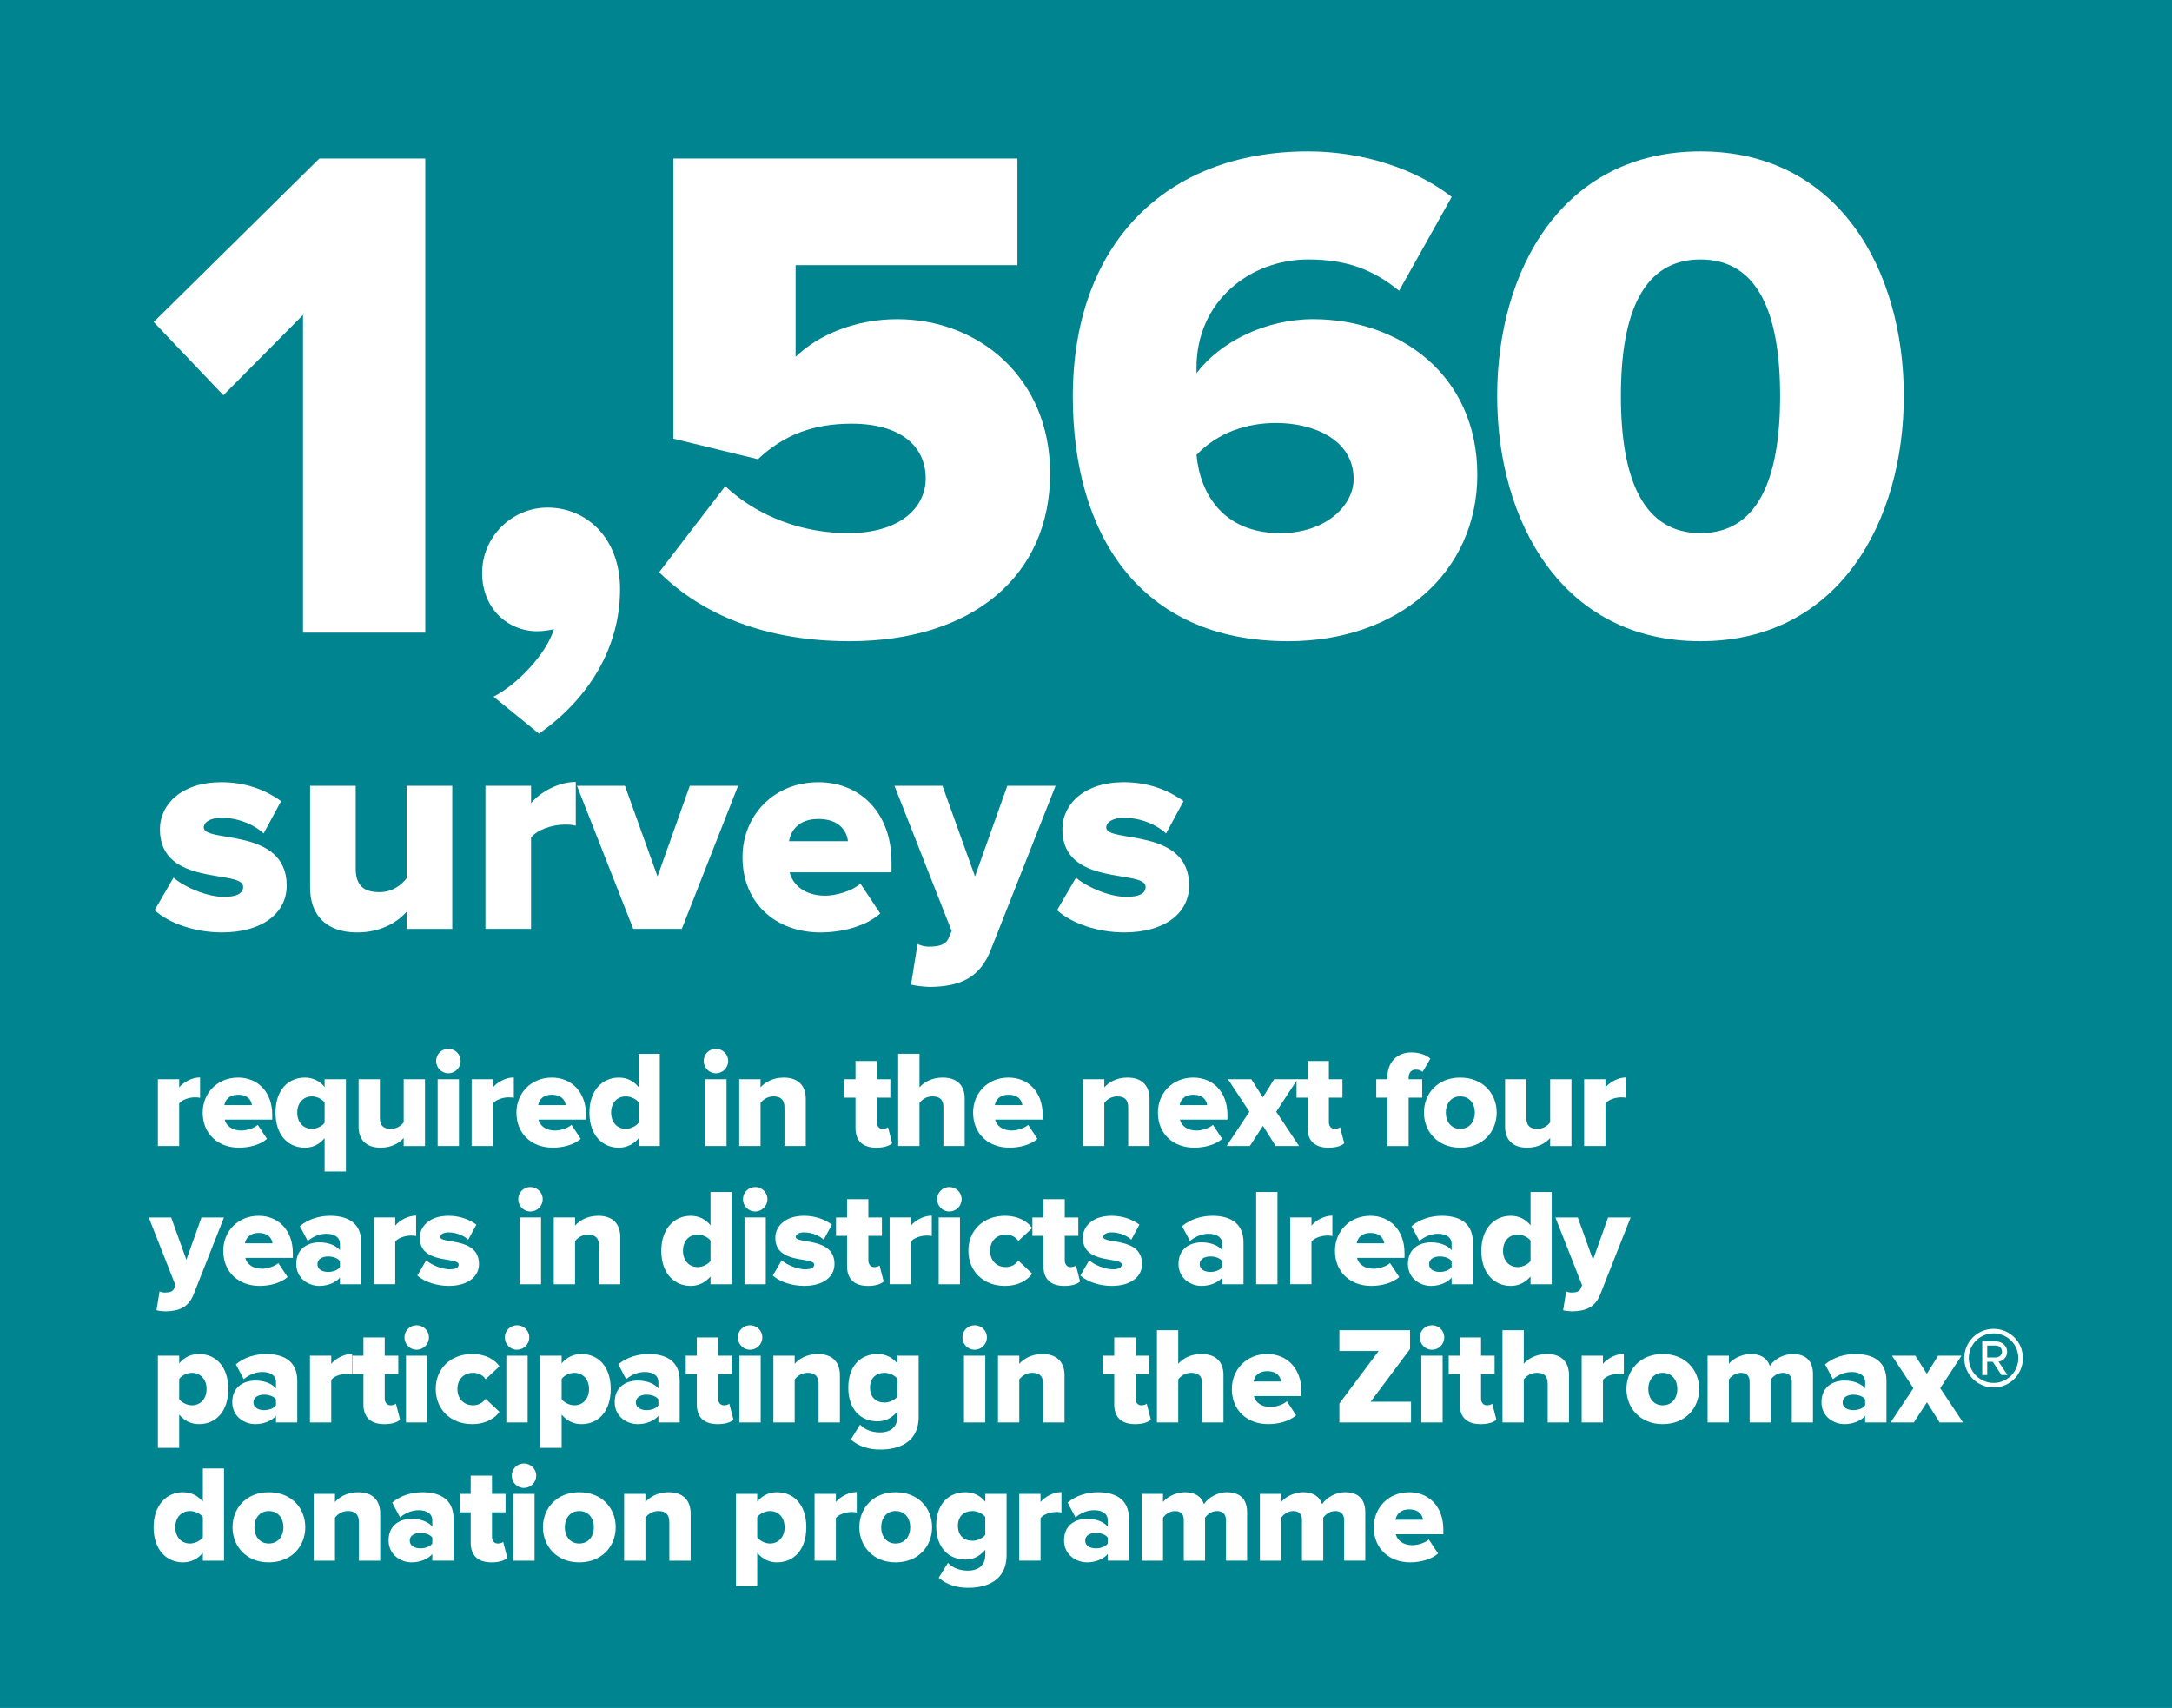
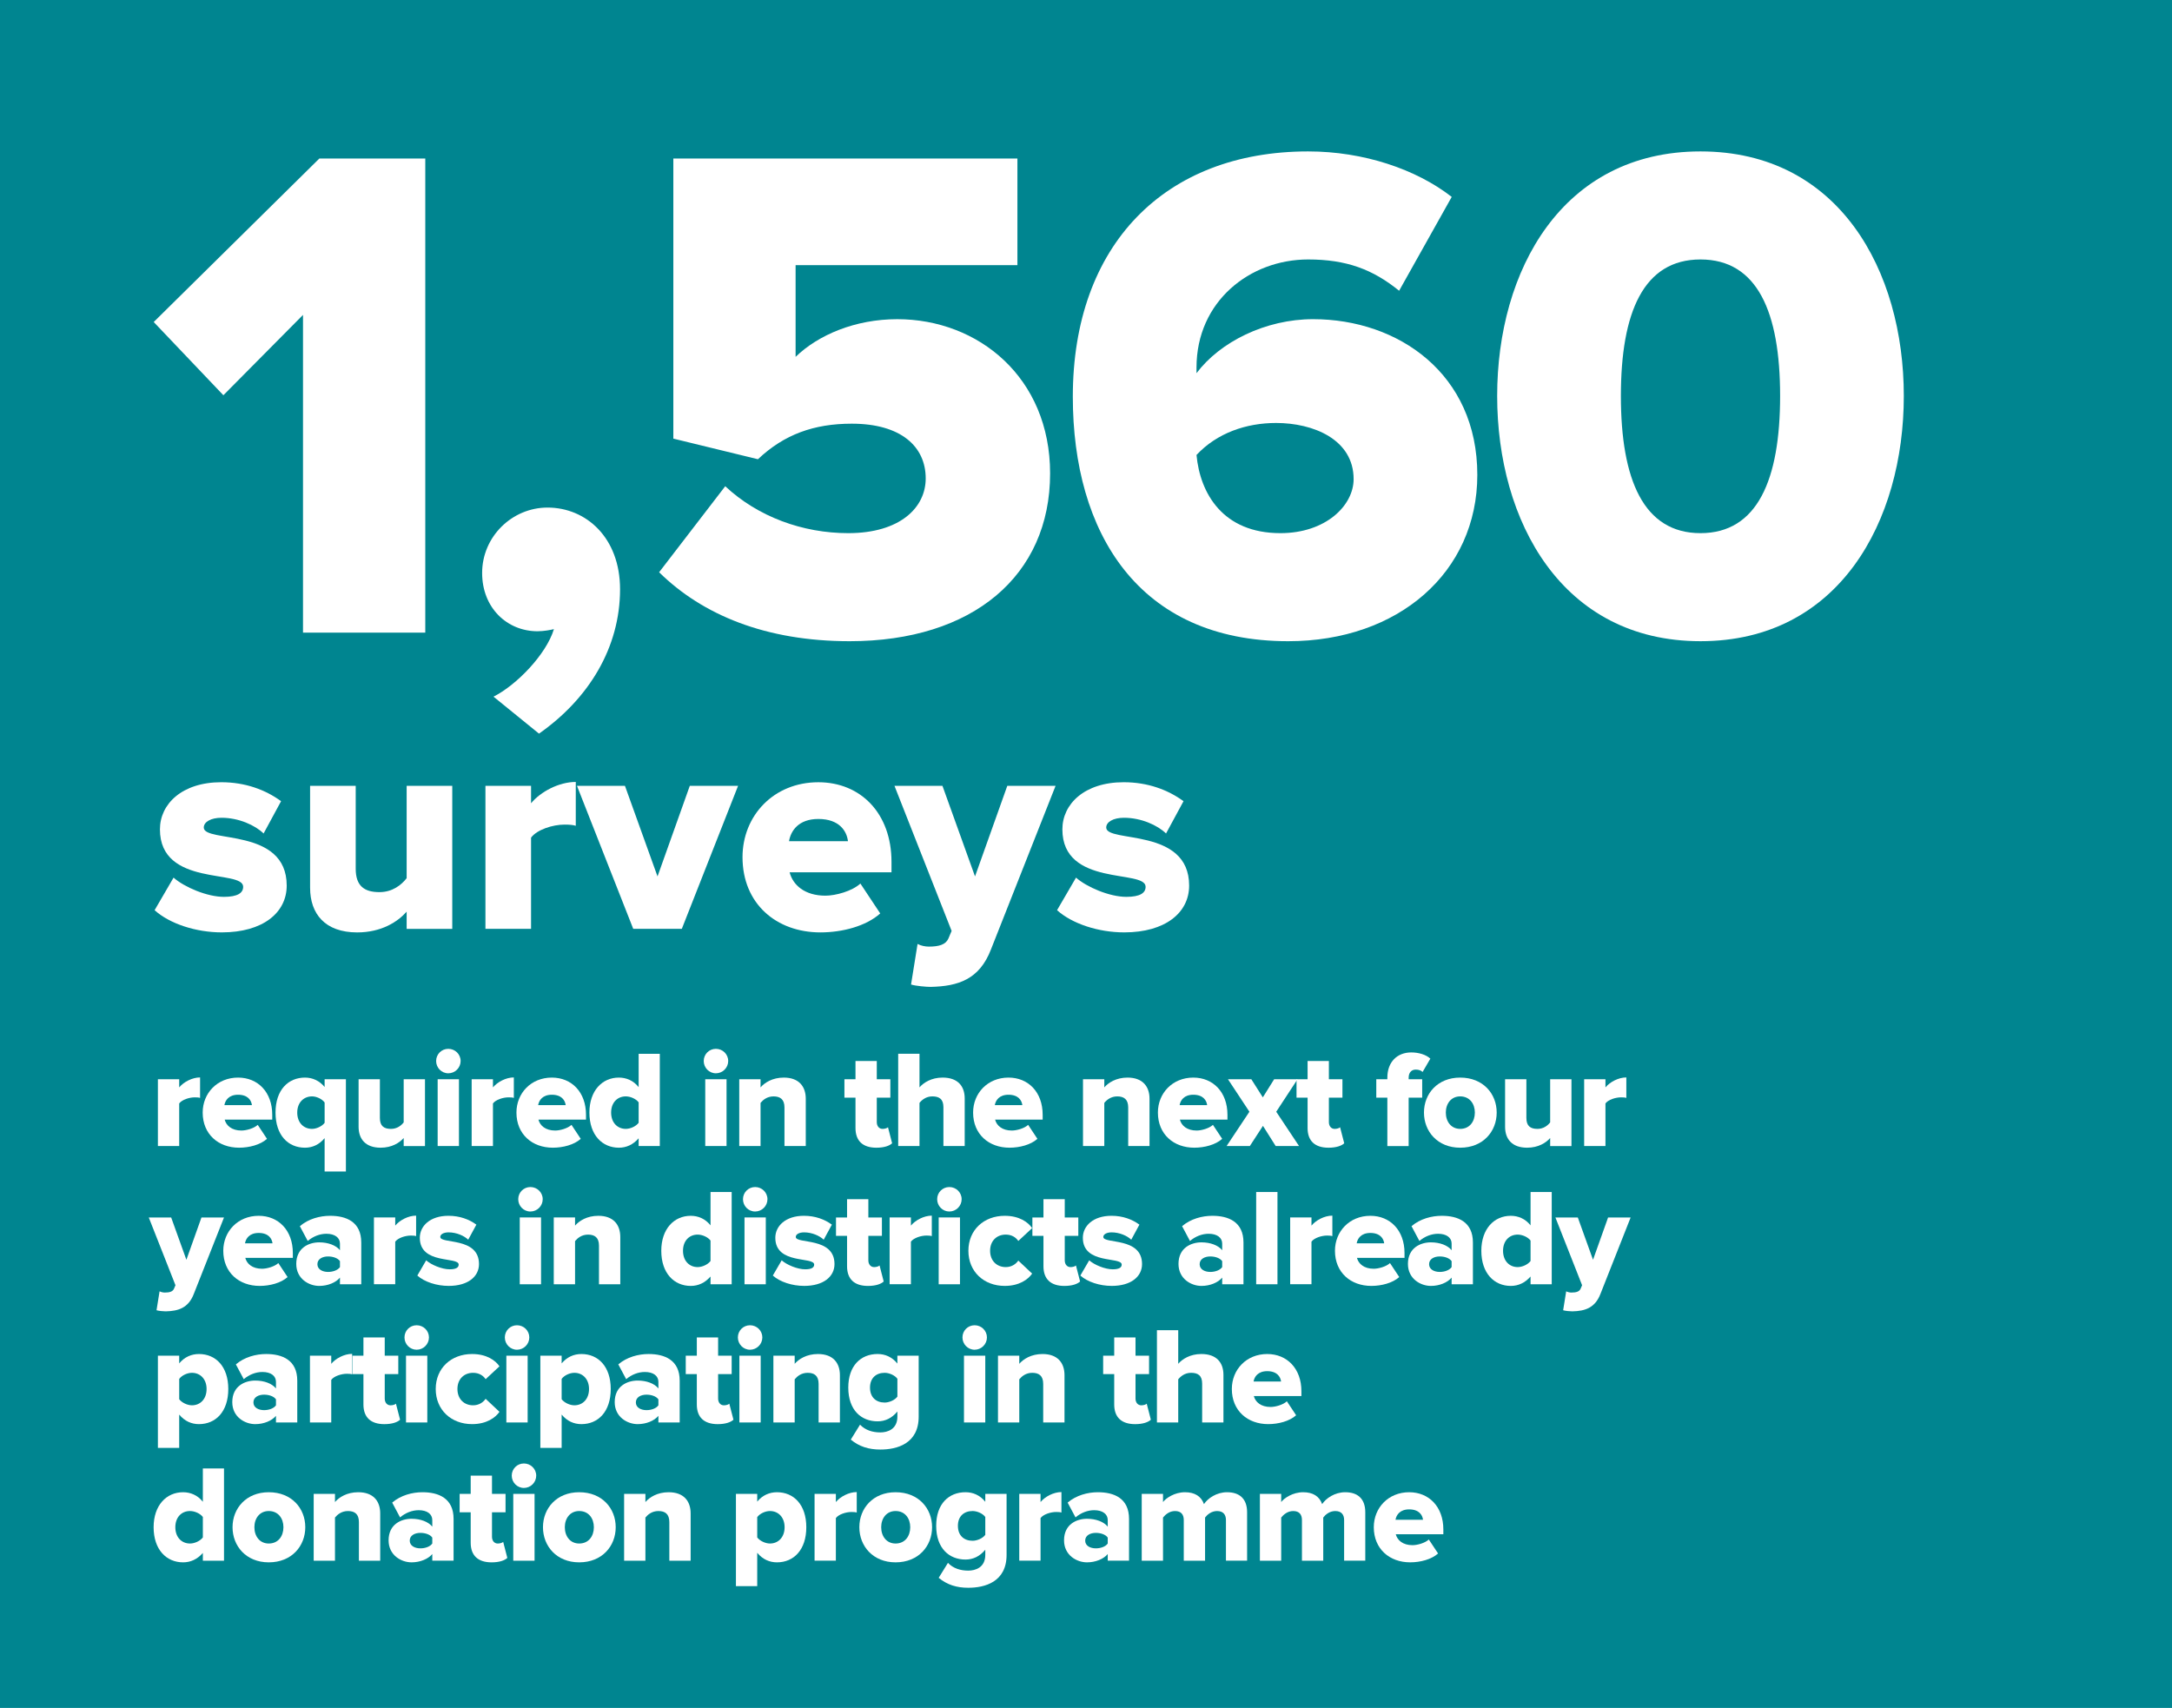
<svg xmlns="http://www.w3.org/2000/svg" version="1.1" id="Layer_1" x="0px" y="0px" width="220px" height="173px" viewBox="0 0 220 173" enable-background="new 0 0 220 173" xml:space="preserve">
  <rect x="0" fill="#008590" width="220" height="173" />
  <g>
    <path fill="#FFFFFF" d="M30.691,64.085V31.898l-8.065,8.137l-7.057-7.417l16.778-16.562h10.729v48.028H30.691z" />
    <path fill="#FFFFFF" d="M54.594,74.311l-4.608-3.745c2.304-1.152,5.329-4.248,6.121-6.84c-0.288,0.072-1.008,0.216-1.656,0.216   c-3.096,0-5.616-2.376-5.616-5.904c0-3.672,3.024-6.625,6.625-6.625c3.888,0,7.345,3.024,7.345,8.28   C62.803,65.598,59.635,70.782,54.594,74.311z" />
    <path fill="#FFFFFF" d="M66.761,57.965l6.697-8.713c3.312,3.097,7.849,4.752,12.457,4.752c5.256,0,7.849-2.592,7.849-5.544   c0-3.24-2.52-5.544-7.489-5.544c-3.816,0-6.84,1.08-9.505,3.601l-8.568-2.088V16.057h34.851v10.801H80.586v9.289   c2.304-2.232,6.049-3.816,10.297-3.816c8.209,0,15.481,5.905,15.481,15.625c0,10.369-7.849,16.994-20.306,16.994   C77.562,64.95,71.154,62.285,66.761,57.965z" />
    <path fill="#FFFFFF" d="M108.665,40.179c0-15.337,9.289-24.842,23.834-24.842c5.616,0,10.944,1.8,14.545,4.608l-5.328,9.505   c-2.665-2.161-5.329-3.168-9.217-3.168c-5.905,0-11.306,4.249-11.306,10.945v0.576c2.377-3.168,6.985-5.473,11.81-5.473   c8.641,0,16.633,5.544,16.633,15.77c0,9.865-7.992,16.85-19.153,16.85C115.289,64.95,108.665,53.933,108.665,40.179z    M137.107,48.532c0-4.033-4.104-5.688-7.849-5.688c-3.024,0-5.977,1.008-8.065,3.24c0.36,3.888,2.665,7.92,8.497,7.92   C134.299,54.004,137.107,51.196,137.107,48.532z" />
    <path fill="#FFFFFF" d="M151.647,40.107c0-12.673,6.553-24.77,20.594-24.77s20.594,12.097,20.594,24.77   c0,12.673-6.553,24.842-20.594,24.842S151.647,52.78,151.647,40.107z M180.306,40.107c0-8.497-2.304-13.825-8.064-13.825   s-8.064,5.329-8.064,13.825s2.304,13.897,8.064,13.897S180.306,48.604,180.306,40.107z" />
    <path fill="#FFFFFF" d="M15.66,92.195l1.92-3.299c1.08,0.959,3.39,1.949,5.1,1.949c1.38,0,1.95-0.391,1.95-1.02   c0-1.801-8.43,0.059-8.43-5.82c0-2.551,2.22-4.771,6.21-4.771c2.46,0,4.5,0.78,6.06,1.92l-1.77,3.271   c-0.87-0.841-2.52-1.591-4.26-1.591c-1.08,0-1.8,0.421-1.8,0.99c0,1.59,8.4-0.06,8.4,5.879c0,2.76-2.43,4.74-6.57,4.74   C19.86,94.445,17.19,93.576,15.66,92.195z" />
    <path fill="#FFFFFF" d="M41.189,94.086v-1.74c-0.9,1.02-2.55,2.1-5.01,2.1c-3.27,0-4.77-1.891-4.77-4.529v-10.32h4.62v8.4   c0,1.77,0.9,2.369,2.4,2.369c1.32,0,2.22-0.719,2.76-1.41v-9.359h4.62v14.49H41.189z" />
    <path fill="#FFFFFF" d="M49.17,94.086v-14.49h4.62v1.77c0.96-1.17,2.82-2.16,4.53-2.16v4.44c-0.27-0.09-0.66-0.12-1.14-0.12   c-1.2,0-2.79,0.51-3.39,1.32v9.24H49.17z" />
    <path fill="#FFFFFF" d="M64.14,94.086l-5.7-14.49h4.86l3.3,9.179l3.27-9.179h4.89l-5.7,14.49H64.14z" />
    <path fill="#FFFFFF" d="M75.209,86.826c0-4.2,3.15-7.59,7.68-7.59c4.29,0,7.41,3.15,7.41,8.071v1.049H79.979   c0.33,1.291,1.53,2.369,3.629,2.369c1.02,0,2.7-0.449,3.54-1.229l2.01,3.029c-1.44,1.291-3.84,1.92-6.06,1.92   C78.629,94.445,75.209,91.535,75.209,86.826z M82.889,82.956c-2.01,0-2.79,1.2-2.97,2.25h5.97   C85.769,84.186,85.019,82.956,82.889,82.956z" />
    <path fill="#FFFFFF" d="M92.939,95.615c0.33,0.18,0.78,0.27,1.14,0.27c1.05,0,1.71-0.209,1.98-0.809l0.33-0.781l-5.79-14.699h4.86   l3.3,9.179l3.27-9.179h4.89l-6.54,16.56c-1.17,3.059-3.33,3.748-6.12,3.809c-0.42,0-1.5-0.09-1.98-0.24L92.939,95.615z" />
    <path fill="#FFFFFF" d="M107.069,92.195l1.92-3.299c1.08,0.959,3.39,1.949,5.099,1.949c1.381,0,1.95-0.391,1.95-1.02   c0-1.801-8.43,0.059-8.43-5.82c0-2.551,2.22-4.771,6.21-4.771c2.46,0,4.5,0.78,6.06,1.92l-1.77,3.271   c-0.87-0.841-2.521-1.591-4.26-1.591c-1.08,0-1.8,0.421-1.8,0.99c0,1.59,8.399-0.06,8.399,5.879c0,2.76-2.43,4.74-6.57,4.74   C111.269,94.445,108.599,93.576,107.069,92.195z" />
    <path fill="#FFFFFF" d="M15.994,116.086v-6.766h2.157v0.826c0.448-0.547,1.317-1.01,2.115-1.01v2.074   c-0.126-0.043-0.308-0.057-0.532-0.057c-0.56,0-1.303,0.238-1.583,0.617v4.314H15.994z" />
    <path fill="#FFFFFF" d="M20.53,112.695c0-1.961,1.471-3.543,3.586-3.543c2.003,0,3.46,1.471,3.46,3.768v0.49h-4.818   c0.154,0.602,0.714,1.105,1.695,1.105c0.476,0,1.261-0.209,1.653-0.574l0.938,1.416c-0.672,0.602-1.793,0.896-2.83,0.896   C22.127,116.254,20.53,114.895,20.53,112.695z M24.116,110.889c-0.938,0-1.303,0.561-1.387,1.051h2.788   C25.461,111.463,25.111,110.889,24.116,110.889z" />
    <path fill="#FFFFFF" d="M27.908,112.695c0-2.283,1.274-3.543,2.983-3.543c0.756,0,1.457,0.307,1.989,0.951v-0.783h2.157v9.342   h-2.157v-3.375c-0.561,0.672-1.247,0.967-1.989,0.967C29.183,116.254,27.908,114.992,27.908,112.695z M32.881,113.732v-2.059   c-0.267-0.365-0.827-0.617-1.275-0.617c-0.854,0-1.499,0.631-1.499,1.639c0,1.023,0.645,1.652,1.499,1.652   C32.054,114.348,32.628,114.082,32.881,113.732z" />
    <path fill="#FFFFFF" d="M40.889,116.086v-0.812c-0.42,0.477-1.191,0.98-2.339,0.98c-1.527,0-2.228-0.883-2.228-2.115v-4.818h2.157   v3.922c0,0.826,0.42,1.105,1.121,1.105c0.617,0,1.037-0.336,1.289-0.658v-4.369h2.157v6.766H40.889z" />
    <path fill="#FFFFFF" d="M44.176,107.471c0-0.686,0.546-1.232,1.232-1.232c0.687,0,1.247,0.547,1.247,1.232   s-0.561,1.246-1.247,1.246C44.723,108.717,44.176,108.156,44.176,107.471z M44.33,116.086v-6.766h2.157v6.766H44.33z" />
    <path fill="#FFFFFF" d="M47.774,116.086v-6.766h2.157v0.826c0.448-0.547,1.317-1.01,2.115-1.01v2.074   c-0.126-0.043-0.308-0.057-0.532-0.057c-0.56,0-1.303,0.238-1.583,0.617v4.314H47.774z" />
    <path fill="#FFFFFF" d="M52.31,112.695c0-1.961,1.471-3.543,3.586-3.543c2.003,0,3.46,1.471,3.46,3.768v0.49h-4.818   c0.154,0.602,0.714,1.105,1.695,1.105c0.476,0,1.261-0.209,1.653-0.574l0.938,1.416c-0.672,0.602-1.793,0.896-2.83,0.896   C53.907,116.254,52.31,114.895,52.31,112.695z M55.896,110.889c-0.938,0-1.303,0.561-1.387,1.051h2.788   C57.24,111.463,56.89,110.889,55.896,110.889z" />
    <path fill="#FFFFFF" d="M64.688,116.086v-0.785c-0.561,0.645-1.247,0.953-2.003,0.953c-1.667,0-2.984-1.262-2.984-3.559   c0-2.213,1.289-3.543,2.984-3.543c0.742,0,1.471,0.293,2.003,0.967v-3.377h2.143v9.344H64.688z M64.688,113.732v-2.074   c-0.28-0.363-0.84-0.602-1.303-0.602c-0.854,0-1.485,0.631-1.485,1.639c0,1.01,0.63,1.652,1.485,1.652   C63.848,114.348,64.408,114.096,64.688,113.732z" />
    <path fill="#FFFFFF" d="M71.28,107.471c0-0.686,0.546-1.232,1.232-1.232c0.687,0,1.247,0.547,1.247,1.232s-0.561,1.246-1.247,1.246   C71.826,108.717,71.28,108.156,71.28,107.471z M71.434,116.086v-6.766h2.157v6.766H71.434z" />
    <path fill="#FFFFFF" d="M79.458,116.086v-3.908c0-0.826-0.434-1.121-1.106-1.121c-0.645,0-1.064,0.35-1.317,0.658v4.371h-2.157   v-6.766h2.157v0.826c0.406-0.477,1.205-0.994,2.354-0.994c1.527,0,2.227,0.896,2.227,2.143v4.791H79.458z" />
    <path fill="#FFFFFF" d="M86.652,114.264v-3.08h-1.121v-1.863h1.121v-1.85h2.157v1.85h1.373v1.863h-1.373v2.479   c0,0.393,0.224,0.686,0.588,0.686c0.238,0,0.477-0.084,0.546-0.168l0.42,1.625c-0.266,0.252-0.799,0.449-1.597,0.449   C87.395,116.254,86.652,115.566,86.652,114.264z" />
    <path fill="#FFFFFF" d="M95.558,116.086v-3.938c0-0.826-0.434-1.092-1.121-1.092c-0.63,0-1.051,0.35-1.303,0.658v4.371h-2.157   v-9.344h2.157v3.404c0.406-0.477,1.205-0.994,2.339-0.994c1.541,0,2.241,0.867,2.241,2.115v4.818H95.558z" />
    <path fill="#FFFFFF" d="M98.565,112.695c0-1.961,1.471-3.543,3.586-3.543c2.003,0,3.46,1.471,3.46,3.768v0.49h-4.818   c0.154,0.602,0.714,1.105,1.695,1.105c0.476,0,1.261-0.209,1.653-0.574l0.938,1.416c-0.672,0.602-1.793,0.896-2.83,0.896   C100.163,116.254,98.565,114.895,98.565,112.695z M102.151,110.889c-0.938,0-1.303,0.561-1.387,1.051h2.788   C103.496,111.463,103.146,110.889,102.151,110.889z" />
    <path fill="#FFFFFF" d="M114.275,116.086v-3.908c0-0.826-0.434-1.121-1.106-1.121c-0.645,0-1.064,0.35-1.316,0.658v4.371h-2.157   v-6.766h2.157v0.826c0.406-0.477,1.204-0.994,2.353-0.994c1.527,0,2.228,0.896,2.228,2.143v4.791H114.275z" />
    <path fill="#FFFFFF" d="M117.283,112.695c0-1.961,1.471-3.543,3.586-3.543c2.003,0,3.459,1.471,3.459,3.768v0.49h-4.818   c0.154,0.602,0.715,1.105,1.695,1.105c0.477,0,1.261-0.209,1.652-0.574l0.938,1.416c-0.672,0.602-1.793,0.896-2.829,0.896   C118.88,116.254,117.283,114.895,117.283,112.695z M120.869,110.889c-0.938,0-1.303,0.561-1.387,1.051h2.787   C122.214,111.463,121.863,110.889,120.869,110.889z" />
    <path fill="#FFFFFF" d="M129.213,116.086l-1.289-2.045l-1.33,2.045h-2.354l2.312-3.475l-2.172-3.291h2.367l1.163,1.834l1.148-1.834   h2.367l-2.157,3.291l2.312,3.475H129.213z" />
    <path fill="#FFFFFF" d="M132.444,114.264v-3.08h-1.12v-1.863h1.12v-1.85h2.157v1.85h1.373v1.863h-1.373v2.479   c0,0.393,0.225,0.686,0.589,0.686c0.237,0,0.476-0.084,0.546-0.168l0.42,1.625c-0.266,0.252-0.798,0.449-1.597,0.449   C133.187,116.254,132.444,115.566,132.444,114.264z" />
    <path fill="#FFFFFF" d="M140.523,116.086v-4.902h-1.121v-1.863h1.121v-0.154c0-1.611,1.008-2.564,2.423-2.564   c0.729,0,1.485,0.211,1.933,0.631l-0.784,1.346c-0.168-0.154-0.392-0.238-0.7-0.238c-0.393,0-0.714,0.266-0.714,0.826v0.154h1.372   v1.863h-1.372v4.902H140.523z" />
    <path fill="#FFFFFF" d="M144.232,112.695c0-1.904,1.372-3.543,3.67-3.543c2.325,0,3.697,1.639,3.697,3.543   c0,1.906-1.372,3.559-3.697,3.559C145.604,116.254,144.232,114.602,144.232,112.695z M149.387,112.695   c0-0.896-0.532-1.639-1.484-1.639c-0.925,0-1.457,0.742-1.457,1.639c0,0.91,0.532,1.652,1.457,1.652   C148.854,114.348,149.387,113.605,149.387,112.695z" />
    <path fill="#FFFFFF" d="M157.016,116.086v-0.812c-0.42,0.477-1.19,0.98-2.339,0.98c-1.527,0-2.228-0.883-2.228-2.115v-4.818h2.157   v3.922c0,0.826,0.421,1.105,1.121,1.105c0.616,0,1.036-0.336,1.288-0.658v-4.369h2.157v6.766H157.016z" />
    <path fill="#FFFFFF" d="M160.458,116.086v-6.766h2.157v0.826c0.448-0.547,1.316-1.01,2.115-1.01v2.074   c-0.126-0.043-0.308-0.057-0.532-0.057c-0.561,0-1.303,0.238-1.583,0.617v4.314H160.458z" />
    <path fill="#FFFFFF" d="M16.163,130.801c0.154,0.084,0.364,0.125,0.532,0.125c0.49,0,0.798-0.098,0.924-0.379l0.154-0.363   l-2.704-6.863h2.269l1.541,4.285l1.527-4.285h2.283l-3.054,7.732c-0.546,1.428-1.555,1.75-2.857,1.777   c-0.196,0-0.7-0.041-0.924-0.111L16.163,130.801z" />
    <path fill="#FFFFFF" d="M22.616,126.695c0-1.961,1.471-3.543,3.586-3.543c2.003,0,3.46,1.471,3.46,3.768v0.49h-4.818   c0.154,0.602,0.714,1.105,1.695,1.105c0.476,0,1.261-0.209,1.653-0.574l0.938,1.416c-0.672,0.602-1.793,0.896-2.83,0.896   C24.213,130.254,22.616,128.895,22.616,126.695z M26.202,124.889c-0.938,0-1.303,0.561-1.387,1.051h2.788   C27.547,125.463,27.197,124.889,26.202,124.889z" />
    <path fill="#FFFFFF" d="M34.434,130.086v-0.674c-0.42,0.506-1.232,0.842-2.101,0.842c-1.037,0-2.325-0.715-2.325-2.229   c0-1.639,1.289-2.184,2.325-2.184c0.896,0,1.695,0.293,2.101,0.797v-0.672c0-0.588-0.504-0.994-1.373-0.994   c-0.672,0-1.345,0.266-1.891,0.729l-0.798-1.498c0.869-0.744,2.031-1.051,3.068-1.051c1.625,0,3.151,0.602,3.151,2.703v4.23H34.434   z M34.434,128.348v-0.602c-0.224-0.322-0.728-0.477-1.205-0.477c-0.56,0-1.079,0.252-1.079,0.785c0,0.531,0.519,0.783,1.079,0.783   C33.706,128.838,34.21,128.67,34.434,128.348z" />
    <path fill="#FFFFFF" d="M37.876,130.086v-6.766h2.157v0.826c0.448-0.547,1.317-1.01,2.115-1.01v2.074   c-0.126-0.043-0.308-0.057-0.532-0.057c-0.56,0-1.303,0.238-1.583,0.617v4.314H37.876z" />
    <path fill="#FFFFFF" d="M42.271,129.203l0.896-1.541c0.504,0.449,1.583,0.91,2.381,0.91c0.645,0,0.911-0.182,0.911-0.477   c0-0.84-3.936,0.029-3.936-2.717c0-1.191,1.037-2.227,2.899-2.227c1.148,0,2.101,0.363,2.83,0.896l-0.827,1.525   c-0.406-0.391-1.176-0.742-1.989-0.742c-0.504,0-0.841,0.197-0.841,0.463c0,0.742,3.922-0.027,3.922,2.746   c0,1.287-1.135,2.213-3.068,2.213C44.233,130.254,42.986,129.848,42.271,129.203z" />
    <path fill="#FFFFFF" d="M52.492,121.471c0-0.686,0.546-1.232,1.232-1.232c0.687,0,1.247,0.547,1.247,1.232   s-0.561,1.246-1.247,1.246C53.038,122.717,52.492,122.156,52.492,121.471z M52.646,130.086v-6.766h2.157v6.766H52.646z" />
    <path fill="#FFFFFF" d="M60.67,130.086v-3.908c0-0.826-0.434-1.121-1.106-1.121c-0.645,0-1.064,0.35-1.317,0.658v4.371H56.09   v-6.766h2.157v0.826c0.406-0.477,1.205-0.994,2.354-0.994c1.527,0,2.227,0.896,2.227,2.143v4.791H60.67z" />
    <path fill="#FFFFFF" d="M71.968,130.086v-0.785c-0.561,0.645-1.247,0.953-2.003,0.953c-1.667,0-2.984-1.262-2.984-3.559   c0-2.213,1.289-3.543,2.984-3.543c0.742,0,1.471,0.293,2.003,0.967v-3.377h2.143v9.344H71.968z M71.968,127.732v-2.074   c-0.28-0.363-0.84-0.602-1.303-0.602c-0.854,0-1.485,0.631-1.485,1.639c0,1.01,0.63,1.652,1.485,1.652   C71.128,128.348,71.688,128.096,71.968,127.732z" />
    <path fill="#FFFFFF" d="M75.256,121.471c0-0.686,0.546-1.232,1.232-1.232c0.687,0,1.247,0.547,1.247,1.232   s-0.561,1.246-1.247,1.246C75.802,122.717,75.256,122.156,75.256,121.471z M75.41,130.086v-6.766h2.157v6.766H75.41z" />
    <path fill="#FFFFFF" d="M78.279,129.203l0.896-1.541c0.504,0.449,1.583,0.91,2.381,0.91c0.645,0,0.911-0.182,0.911-0.477   c0-0.84-3.936,0.029-3.936-2.717c0-1.191,1.037-2.227,2.899-2.227c1.148,0,2.101,0.363,2.83,0.896l-0.827,1.525   c-0.406-0.391-1.176-0.742-1.989-0.742c-0.504,0-0.841,0.197-0.841,0.463c0,0.742,3.922-0.027,3.922,2.746   c0,1.287-1.135,2.213-3.068,2.213C80.241,130.254,78.994,129.848,78.279,129.203z" />
    <path fill="#FFFFFF" d="M85.798,128.264v-3.08h-1.12v-1.863h1.12v-1.85h2.157v1.85h1.373v1.863h-1.373v2.479   c0,0.393,0.224,0.686,0.588,0.686c0.238,0,0.477-0.084,0.546-0.168l0.42,1.625c-0.266,0.252-0.798,0.449-1.597,0.449   C86.541,130.254,85.798,129.566,85.798,128.264z" />
    <path fill="#FFFFFF" d="M90.109,130.086v-6.766h2.157v0.826c0.448-0.547,1.317-1.01,2.115-1.01v2.074   c-0.126-0.043-0.308-0.057-0.532-0.057c-0.56,0-1.303,0.238-1.583,0.617v4.314H90.109z" />
    <path fill="#FFFFFF" d="M94.925,121.471c0-0.686,0.546-1.232,1.232-1.232c0.687,0,1.247,0.547,1.247,1.232   s-0.561,1.246-1.247,1.246C95.472,122.717,94.925,122.156,94.925,121.471z M95.079,130.086v-6.766h2.157v6.766H95.079z" />
    <path fill="#FFFFFF" d="M98.088,126.695c0-2.115,1.569-3.543,3.684-3.543c1.471,0,2.367,0.645,2.773,1.246l-1.401,1.303   c-0.266-0.393-0.7-0.645-1.274-0.645c-0.896,0-1.583,0.617-1.583,1.639c0,1.023,0.687,1.652,1.583,1.652   c0.574,0,1.008-0.279,1.274-0.658l1.401,1.318c-0.406,0.588-1.303,1.246-2.773,1.246C99.657,130.254,98.088,128.811,98.088,126.695   z" />
    <path fill="#FFFFFF" d="M105.691,128.264v-3.08h-1.121v-1.863h1.121v-1.85h2.157v1.85h1.373v1.863h-1.373v2.479   c0,0.393,0.224,0.686,0.588,0.686c0.238,0,0.477-0.084,0.546-0.168l0.42,1.625c-0.266,0.252-0.799,0.449-1.597,0.449   C106.434,130.254,105.691,129.566,105.691,128.264z" />
    <path fill="#FFFFFF" d="M109.429,129.203l0.896-1.541c0.504,0.449,1.583,0.91,2.382,0.91c0.644,0,0.91-0.182,0.91-0.477   c0-0.84-3.936,0.029-3.936-2.717c0-1.191,1.037-2.227,2.899-2.227c1.149,0,2.102,0.363,2.83,0.896l-0.826,1.525   c-0.406-0.391-1.177-0.742-1.989-0.742c-0.505,0-0.841,0.197-0.841,0.463c0,0.742,3.922-0.027,3.922,2.746   c0,1.287-1.134,2.213-3.067,2.213C111.39,130.254,110.143,129.848,109.429,129.203z" />
    <path fill="#FFFFFF" d="M123.795,130.086v-0.674c-0.42,0.506-1.232,0.842-2.101,0.842c-1.037,0-2.325-0.715-2.325-2.229   c0-1.639,1.288-2.184,2.325-2.184c0.896,0,1.694,0.293,2.101,0.797v-0.672c0-0.588-0.504-0.994-1.372-0.994   c-0.673,0-1.345,0.266-1.892,0.729l-0.798-1.498c0.868-0.744,2.03-1.051,3.067-1.051c1.625,0,3.151,0.602,3.151,2.703v4.23H123.795   z M123.795,128.348v-0.602c-0.224-0.322-0.729-0.477-1.204-0.477c-0.561,0-1.079,0.252-1.079,0.785   c0,0.531,0.519,0.783,1.079,0.783C123.066,128.838,123.571,128.67,123.795,128.348z" />
    <path fill="#FFFFFF" d="M127.237,130.086v-9.344h2.157v9.344H127.237z" />
    <path fill="#FFFFFF" d="M130.681,130.086v-6.766h2.157v0.826c0.448-0.547,1.316-1.01,2.115-1.01v2.074   c-0.126-0.043-0.308-0.057-0.532-0.057c-0.561,0-1.303,0.238-1.583,0.617v4.314H130.681z" />
    <path fill="#FFFFFF" d="M135.217,126.695c0-1.961,1.471-3.543,3.586-3.543c2.003,0,3.459,1.471,3.459,3.768v0.49h-4.818   c0.154,0.602,0.715,1.105,1.695,1.105c0.477,0,1.261-0.209,1.652-0.574l0.938,1.416c-0.672,0.602-1.793,0.896-2.829,0.896   C136.813,130.254,135.217,128.895,135.217,126.695z M138.803,124.889c-0.938,0-1.303,0.561-1.387,1.051h2.787   C140.147,125.463,139.797,124.889,138.803,124.889z" />
    <path fill="#FFFFFF" d="M147.034,130.086v-0.674c-0.42,0.506-1.232,0.842-2.101,0.842c-1.037,0-2.325-0.715-2.325-2.229   c0-1.639,1.288-2.184,2.325-2.184c0.896,0,1.694,0.293,2.101,0.797v-0.672c0-0.588-0.504-0.994-1.372-0.994   c-0.673,0-1.345,0.266-1.892,0.729l-0.798-1.498c0.868-0.744,2.03-1.051,3.067-1.051c1.625,0,3.151,0.602,3.151,2.703v4.23H147.034   z M147.034,128.348v-0.602c-0.224-0.322-0.729-0.477-1.204-0.477c-0.561,0-1.079,0.252-1.079,0.785   c0,0.531,0.519,0.783,1.079,0.783C146.306,128.838,146.811,128.67,147.034,128.348z" />
    <path fill="#FFFFFF" d="M155.029,130.086v-0.785c-0.561,0.645-1.247,0.953-2.003,0.953c-1.667,0-2.983-1.262-2.983-3.559   c0-2.213,1.288-3.543,2.983-3.543c0.742,0,1.471,0.293,2.003,0.967v-3.377h2.144v9.344H155.029z M155.029,127.732v-2.074   c-0.28-0.363-0.841-0.602-1.303-0.602c-0.854,0-1.484,0.631-1.484,1.639c0,1.01,0.63,1.652,1.484,1.652   C154.188,128.348,154.749,128.096,155.029,127.732z" />
    <path fill="#FFFFFF" d="M158.638,130.801c0.154,0.084,0.364,0.125,0.532,0.125c0.49,0,0.799-0.098,0.925-0.379l0.154-0.363   l-2.703-6.863h2.269l1.541,4.285l1.527-4.285h2.283l-3.054,7.732c-0.547,1.428-1.556,1.75-2.858,1.777   c-0.195,0-0.7-0.041-0.924-0.111L158.638,130.801z" />
    <path fill="#FFFFFF" d="M18.151,143.287v3.375h-2.157v-9.342h2.157v0.783c0.532-0.645,1.233-0.951,2.003-0.951   c1.695,0,2.969,1.26,2.969,3.543c0,2.297-1.274,3.559-2.969,3.559C19.398,144.254,18.712,143.959,18.151,143.287z M20.925,140.695   c0-1.008-0.644-1.639-1.484-1.639c-0.462,0-1.023,0.252-1.289,0.617v2.059c0.266,0.35,0.827,0.615,1.289,0.615   C20.281,142.348,20.925,141.719,20.925,140.695z" />
    <path fill="#FFFFFF" d="M27.953,144.086v-0.674c-0.42,0.506-1.232,0.842-2.101,0.842c-1.037,0-2.325-0.715-2.325-2.229   c0-1.639,1.289-2.184,2.325-2.184c0.896,0,1.695,0.293,2.101,0.797v-0.672c0-0.588-0.504-0.994-1.373-0.994   c-0.672,0-1.345,0.266-1.891,0.729l-0.798-1.498c0.869-0.744,2.031-1.051,3.068-1.051c1.625,0,3.151,0.602,3.151,2.703v4.23H27.953   z M27.953,142.348v-0.602c-0.224-0.322-0.728-0.477-1.205-0.477c-0.56,0-1.079,0.252-1.079,0.785c0,0.531,0.519,0.783,1.079,0.783   C27.225,142.838,27.729,142.67,27.953,142.348z" />
    <path fill="#FFFFFF" d="M31.395,144.086v-6.766h2.157v0.826c0.448-0.547,1.317-1.01,2.115-1.01v2.074   c-0.126-0.043-0.308-0.057-0.532-0.057c-0.56,0-1.303,0.238-1.583,0.617v4.314H31.395z" />
    <path fill="#FFFFFF" d="M36.812,142.264v-3.08h-1.12v-1.863h1.12v-1.85h2.157v1.85h1.373v1.863H38.97v2.479   c0,0.393,0.224,0.686,0.588,0.686c0.238,0,0.477-0.084,0.546-0.168l0.42,1.625c-0.266,0.252-0.798,0.449-1.597,0.449   C37.555,144.254,36.812,143.566,36.812,142.264z" />
    <path fill="#FFFFFF" d="M40.97,135.471c0-0.686,0.546-1.232,1.232-1.232c0.687,0,1.247,0.547,1.247,1.232s-0.561,1.246-1.247,1.246   C41.517,136.717,40.97,136.156,40.97,135.471z M41.124,144.086v-6.766h2.157v6.766H41.124z" />
    <path fill="#FFFFFF" d="M44.134,140.695c0-2.115,1.569-3.543,3.684-3.543c1.471,0,2.367,0.645,2.773,1.246l-1.401,1.303   c-0.266-0.393-0.7-0.645-1.274-0.645c-0.896,0-1.583,0.617-1.583,1.639c0,1.023,0.687,1.652,1.583,1.652   c0.574,0,1.008-0.279,1.274-0.658l1.401,1.318c-0.406,0.588-1.303,1.246-2.773,1.246C45.703,144.254,44.134,142.811,44.134,140.695   z" />
    <path fill="#FFFFFF" d="M51.134,135.471c0-0.686,0.546-1.232,1.232-1.232c0.687,0,1.247,0.547,1.247,1.232   s-0.561,1.246-1.247,1.246C51.68,136.717,51.134,136.156,51.134,135.471z M51.288,144.086v-6.766h2.157v6.766H51.288z" />
    <path fill="#FFFFFF" d="M56.889,143.287v3.375h-2.157v-9.342h2.157v0.783c0.532-0.645,1.233-0.951,2.003-0.951   c1.695,0,2.969,1.26,2.969,3.543c0,2.297-1.274,3.559-2.969,3.559C58.136,144.254,57.449,143.959,56.889,143.287z M59.662,140.695   c0-1.008-0.644-1.639-1.484-1.639c-0.462,0-1.023,0.252-1.289,0.617v2.059c0.266,0.35,0.827,0.615,1.289,0.615   C59.018,142.348,59.662,141.719,59.662,140.695z" />
    <path fill="#FFFFFF" d="M66.689,144.086v-0.674c-0.42,0.506-1.232,0.842-2.101,0.842c-1.037,0-2.325-0.715-2.325-2.229   c0-1.639,1.289-2.184,2.325-2.184c0.896,0,1.695,0.293,2.101,0.797v-0.672c0-0.588-0.504-0.994-1.373-0.994   c-0.672,0-1.345,0.266-1.891,0.729l-0.798-1.498c0.869-0.744,2.031-1.051,3.068-1.051c1.625,0,3.151,0.602,3.151,2.703v4.23H66.689   z M66.689,142.348v-0.602c-0.224-0.322-0.728-0.477-1.205-0.477c-0.56,0-1.079,0.252-1.079,0.785c0,0.531,0.519,0.783,1.079,0.783   C65.961,142.838,66.465,142.67,66.689,142.348z" />
    <path fill="#FFFFFF" d="M70.58,142.264v-3.08h-1.121v-1.863h1.121v-1.85h2.157v1.85h1.373v1.863h-1.373v2.479   c0,0.393,0.224,0.686,0.588,0.686c0.238,0,0.477-0.084,0.546-0.168l0.42,1.625c-0.266,0.252-0.799,0.449-1.597,0.449   C71.322,144.254,70.58,143.566,70.58,142.264z" />
    <path fill="#FFFFFF" d="M74.738,135.471c0-0.686,0.546-1.232,1.232-1.232c0.687,0,1.247,0.547,1.247,1.232   s-0.561,1.246-1.247,1.246C75.284,136.717,74.738,136.156,74.738,135.471z M74.892,144.086v-6.766h2.157v6.766H74.892z" />
    <path fill="#FFFFFF" d="M82.916,144.086v-3.908c0-0.826-0.434-1.121-1.106-1.121c-0.645,0-1.064,0.35-1.317,0.658v4.371h-2.157   v-6.766h2.157v0.826c0.406-0.477,1.205-0.994,2.354-0.994c1.527,0,2.227,0.896,2.227,2.143v4.791H82.916z" />
    <path fill="#FFFFFF" d="M86.175,145.822l0.938-1.514c0.532,0.561,1.274,0.785,2.059,0.785c0.714,0,1.723-0.309,1.723-1.596v-0.52   c-0.56,0.672-1.232,0.994-2.003,0.994c-1.653,0-2.97-1.135-2.97-3.418c0-2.227,1.275-3.402,2.97-3.402   c0.756,0,1.457,0.293,2.003,0.967v-0.799h2.157v6.178c0,2.744-2.199,3.332-3.88,3.332C88.01,146.83,87.043,146.537,86.175,145.822z    M90.896,141.467v-1.809c-0.266-0.363-0.84-0.602-1.289-0.602c-0.854,0-1.485,0.518-1.485,1.498c0,0.996,0.63,1.514,1.485,1.514   C90.055,142.068,90.629,141.83,90.896,141.467z" />
    <path fill="#FFFFFF" d="M97.487,135.471c0-0.686,0.546-1.232,1.232-1.232c0.687,0,1.247,0.547,1.247,1.232   s-0.561,1.246-1.247,1.246C98.033,136.717,97.487,136.156,97.487,135.471z M97.641,144.086v-6.766h2.157v6.766H97.641z" />
    <path fill="#FFFFFF" d="M105.665,144.086v-3.908c0-0.826-0.434-1.121-1.106-1.121c-0.645,0-1.064,0.35-1.317,0.658v4.371h-2.157   v-6.766h2.157v0.826c0.406-0.477,1.205-0.994,2.354-0.994c1.527,0,2.227,0.896,2.227,2.143v4.791H105.665z" />
    <path fill="#FFFFFF" d="M112.858,142.264v-3.08h-1.12v-1.863h1.12v-1.85h2.157v1.85h1.373v1.863h-1.373v2.479   c0,0.393,0.225,0.686,0.589,0.686c0.237,0,0.476-0.084,0.546-0.168l0.42,1.625c-0.266,0.252-0.798,0.449-1.597,0.449   C113.601,144.254,112.858,143.566,112.858,142.264z" />
    <path fill="#FFFFFF" d="M121.765,144.086v-3.938c0-0.826-0.435-1.092-1.12-1.092c-0.631,0-1.051,0.35-1.303,0.658v4.371h-2.157   v-9.344h2.157v3.404c0.406-0.477,1.204-0.994,2.339-0.994c1.541,0,2.241,0.867,2.241,2.115v4.818H121.765z" />
    <path fill="#FFFFFF" d="M124.772,140.695c0-1.961,1.471-3.543,3.586-3.543c2.003,0,3.46,1.471,3.46,3.768v0.49h-4.819   c0.154,0.602,0.715,1.105,1.695,1.105c0.477,0,1.261-0.209,1.652-0.574l0.938,1.416c-0.672,0.602-1.793,0.896-2.829,0.896   C126.369,144.254,124.772,142.895,124.772,140.695z M128.358,138.889c-0.938,0-1.303,0.561-1.387,1.051h2.787   C129.703,139.463,129.353,138.889,128.358,138.889z" />
-     <path fill="#FFFFFF" d="M135.664,144.086v-1.92l3.979-5.322h-3.979v-2.102h7.158v1.904l-3.992,5.338h4.09v2.102H135.664z" />
-     <path fill="#FFFFFF" d="M143.812,135.471c0-0.686,0.547-1.232,1.233-1.232s1.246,0.547,1.246,1.232s-0.56,1.246-1.246,1.246   S143.812,136.156,143.812,135.471z M143.966,144.086v-6.766h2.157v6.766H143.966z" />
-     <path fill="#FFFFFF" d="M147.857,142.264v-3.08h-1.12v-1.863h1.12v-1.85h2.157v1.85h1.373v1.863h-1.373v2.479   c0,0.393,0.225,0.686,0.589,0.686c0.237,0,0.476-0.084,0.546-0.168l0.42,1.625c-0.266,0.252-0.798,0.449-1.597,0.449   C148.6,144.254,147.857,143.566,147.857,142.264z" />
-     <path fill="#FFFFFF" d="M156.765,144.086v-3.938c0-0.826-0.435-1.092-1.12-1.092c-0.631,0-1.051,0.35-1.303,0.658v4.371h-2.157   v-9.344h2.157v3.404c0.406-0.477,1.204-0.994,2.339-0.994c1.541,0,2.241,0.867,2.241,2.115v4.818H156.765z" />
-     <path fill="#FFFFFF" d="M160.206,144.086v-6.766h2.157v0.826c0.448-0.547,1.316-1.01,2.115-1.01v2.074   c-0.126-0.043-0.308-0.057-0.532-0.057c-0.561,0-1.303,0.238-1.583,0.617v4.314H160.206z" />
-     <path fill="#FFFFFF" d="M164.742,140.695c0-1.904,1.372-3.543,3.67-3.543c2.325,0,3.697,1.639,3.697,3.543   c0,1.906-1.372,3.559-3.697,3.559C166.114,144.254,164.742,142.602,164.742,140.695z M169.896,140.695   c0-0.896-0.532-1.639-1.484-1.639c-0.925,0-1.457,0.742-1.457,1.639c0,0.91,0.532,1.652,1.457,1.652   C169.364,142.348,169.896,141.605,169.896,140.695z" />
-     <path fill="#FFFFFF" d="M181.491,144.086v-4.119c0-0.518-0.253-0.91-0.896-0.91c-0.589,0-1.009,0.379-1.219,0.658v4.371h-2.157   v-4.119c0-0.518-0.238-0.91-0.883-0.91c-0.588,0-0.994,0.379-1.219,0.658v4.371h-2.157v-6.766h2.157v0.826   c0.294-0.393,1.163-0.994,2.228-0.994c0.98,0,1.639,0.406,1.919,1.203c0.393-0.588,1.274-1.203,2.339-1.203   c1.247,0,2.031,0.645,2.031,2.031v4.902H181.491z" />
-     <path fill="#FFFFFF" d="M188.922,144.086v-0.674c-0.42,0.506-1.232,0.842-2.101,0.842c-1.037,0-2.325-0.715-2.325-2.229   c0-1.639,1.288-2.184,2.325-2.184c0.896,0,1.694,0.293,2.101,0.797v-0.672c0-0.588-0.504-0.994-1.372-0.994   c-0.673,0-1.345,0.266-1.892,0.729l-0.798-1.498c0.868-0.744,2.03-1.051,3.067-1.051c1.625,0,3.151,0.602,3.151,2.703v4.23H188.922   z M188.922,142.348v-0.602c-0.224-0.322-0.729-0.477-1.204-0.477c-0.561,0-1.079,0.252-1.079,0.785   c0,0.531,0.519,0.783,1.079,0.783C188.193,142.838,188.698,142.67,188.922,142.348z" />
-     <path fill="#FFFFFF" d="M196.468,144.086l-1.289-2.045l-1.33,2.045h-2.354l2.312-3.475l-2.172-3.291h2.367l1.163,1.834l1.148-1.834   h2.367l-2.157,3.291l2.312,3.475H196.468z" />
-     <path fill="#FFFFFF" d="M201.927,140.541c-1.639,0-2.97-1.33-2.97-2.969c0-1.652,1.331-2.971,2.97-2.971   c1.652,0,2.97,1.318,2.97,2.971C204.896,139.211,203.579,140.541,201.927,140.541z M201.927,135.064   c-1.387,0-2.508,1.107-2.508,2.508c0,1.373,1.121,2.508,2.508,2.508s2.507-1.135,2.507-2.508   C204.434,136.172,203.313,135.064,201.927,135.064z M202.725,139.281l-0.882-1.346h-0.561v1.346h-0.504v-3.404h1.387   c0.574,0,1.135,0.406,1.135,1.037c0,0.756-0.673,1.008-0.869,1.008l0.911,1.359H202.725z M202.165,136.297h-0.883v1.205h0.883   c0.294,0,0.616-0.238,0.616-0.588C202.781,136.535,202.459,136.297,202.165,136.297z" />
    <path fill="#FFFFFF" d="M20.547,158.086v-0.785c-0.561,0.645-1.247,0.953-2.003,0.953c-1.667,0-2.984-1.262-2.984-3.559   c0-2.213,1.289-3.543,2.984-3.543c0.742,0,1.471,0.293,2.003,0.967v-3.377h2.143v9.344H20.547z M20.547,155.732v-2.074   c-0.28-0.363-0.84-0.602-1.303-0.602c-0.854,0-1.485,0.631-1.485,1.639c0,1.01,0.63,1.652,1.485,1.652   C19.707,156.348,20.267,156.096,20.547,155.732z" />
    <path fill="#FFFFFF" d="M23.554,154.695c0-1.904,1.373-3.543,3.67-3.543c2.325,0,3.698,1.639,3.698,3.543   c0,1.906-1.373,3.559-3.698,3.559C24.927,158.254,23.554,156.602,23.554,154.695z M28.709,154.695c0-0.896-0.532-1.639-1.485-1.639   c-0.924,0-1.457,0.742-1.457,1.639c0,0.91,0.532,1.652,1.457,1.652C28.177,156.348,28.709,155.605,28.709,154.695z" />
    <path fill="#FFFFFF" d="M36.353,158.086v-3.908c0-0.826-0.434-1.121-1.106-1.121c-0.645,0-1.064,0.35-1.317,0.658v4.371h-2.157   v-6.766h2.157v0.826c0.406-0.477,1.205-0.994,2.354-0.994c1.527,0,2.227,0.896,2.227,2.143v4.791H36.353z" />
    <path fill="#FFFFFF" d="M43.786,158.086v-0.674c-0.42,0.506-1.232,0.842-2.101,0.842c-1.037,0-2.325-0.715-2.325-2.229   c0-1.639,1.289-2.184,2.325-2.184c0.896,0,1.695,0.293,2.101,0.797v-0.672c0-0.588-0.504-0.994-1.373-0.994   c-0.672,0-1.345,0.266-1.891,0.729l-0.798-1.498c0.869-0.744,2.031-1.051,3.068-1.051c1.625,0,3.151,0.602,3.151,2.703v4.23H43.786   z M43.786,156.348v-0.602c-0.224-0.322-0.728-0.477-1.205-0.477c-0.56,0-1.079,0.252-1.079,0.785c0,0.531,0.519,0.783,1.079,0.783   C43.058,156.838,43.562,156.67,43.786,156.348z" />
    <path fill="#FFFFFF" d="M47.676,156.264v-3.08h-1.12v-1.863h1.12v-1.85h2.157v1.85h1.373v1.863h-1.373v2.479   c0,0.393,0.224,0.686,0.588,0.686c0.238,0,0.477-0.084,0.546-0.168l0.42,1.625c-0.266,0.252-0.798,0.449-1.597,0.449   C48.418,158.254,47.676,157.566,47.676,156.264z" />
    <path fill="#FFFFFF" d="M51.834,149.471c0-0.686,0.546-1.232,1.232-1.232c0.687,0,1.247,0.547,1.247,1.232   s-0.561,1.246-1.247,1.246C52.38,150.717,51.834,150.156,51.834,149.471z M51.988,158.086v-6.766h2.157v6.766H51.988z" />
    <path fill="#FFFFFF" d="M54.997,154.695c0-1.904,1.373-3.543,3.67-3.543c2.325,0,3.698,1.639,3.698,3.543   c0,1.906-1.373,3.559-3.698,3.559C56.37,158.254,54.997,156.602,54.997,154.695z M60.152,154.695c0-0.896-0.532-1.639-1.485-1.639   c-0.924,0-1.457,0.742-1.457,1.639c0,0.91,0.532,1.652,1.457,1.652C59.62,156.348,60.152,155.605,60.152,154.695z" />
    <path fill="#FFFFFF" d="M67.796,158.086v-3.908c0-0.826-0.434-1.121-1.106-1.121c-0.645,0-1.064,0.35-1.317,0.658v4.371h-2.157   v-6.766h2.157v0.826c0.406-0.477,1.205-0.994,2.354-0.994c1.527,0,2.227,0.896,2.227,2.143v4.791H67.796z" />
    <path fill="#FFFFFF" d="M76.698,157.287v3.375h-2.157v-9.342h2.157v0.783c0.532-0.645,1.233-0.951,2.003-0.951   c1.695,0,2.969,1.26,2.969,3.543c0,2.297-1.274,3.559-2.969,3.559C77.945,158.254,77.259,157.959,76.698,157.287z M79.472,154.695   c0-1.008-0.644-1.639-1.484-1.639c-0.462,0-1.023,0.252-1.289,0.617v2.059c0.266,0.35,0.827,0.615,1.289,0.615   C78.828,156.348,79.472,155.719,79.472,154.695z" />
    <path fill="#FFFFFF" d="M82.507,158.086v-6.766h2.157v0.826c0.448-0.547,1.317-1.01,2.115-1.01v2.074   c-0.126-0.043-0.308-0.057-0.532-0.057c-0.56,0-1.303,0.238-1.583,0.617v4.314H82.507z" />
    <path fill="#FFFFFF" d="M87.042,154.695c0-1.904,1.373-3.543,3.67-3.543c2.325,0,3.698,1.639,3.698,3.543   c0,1.906-1.373,3.559-3.698,3.559C88.416,158.254,87.042,156.602,87.042,154.695z M92.197,154.695c0-0.896-0.532-1.639-1.485-1.639   c-0.924,0-1.457,0.742-1.457,1.639c0,0.91,0.532,1.652,1.457,1.652C91.665,156.348,92.197,155.605,92.197,154.695z" />
    <path fill="#FFFFFF" d="M95.079,159.822l0.938-1.514c0.532,0.561,1.274,0.785,2.059,0.785c0.714,0,1.723-0.309,1.723-1.596v-0.52   c-0.56,0.672-1.232,0.994-2.003,0.994c-1.653,0-2.97-1.135-2.97-3.418c0-2.227,1.275-3.402,2.97-3.402   c0.756,0,1.457,0.293,2.003,0.967v-0.799h2.157v6.178c0,2.744-2.199,3.332-3.88,3.332C96.914,160.83,95.947,160.537,95.079,159.822   z M99.799,155.467v-1.809c-0.266-0.363-0.84-0.602-1.289-0.602c-0.854,0-1.485,0.518-1.485,1.498c0,0.996,0.63,1.514,1.485,1.514   C98.959,156.068,99.533,155.83,99.799,155.467z" />
    <path fill="#FFFFFF" d="M103.24,158.086v-6.766h2.157v0.826c0.448-0.547,1.317-1.01,2.115-1.01v2.074   c-0.126-0.043-0.308-0.057-0.532-0.057c-0.56,0-1.303,0.238-1.583,0.617v4.314H103.24z" />
    <path fill="#FFFFFF" d="M112.202,158.086v-0.674c-0.42,0.506-1.232,0.842-2.101,0.842c-1.037,0-2.325-0.715-2.325-2.229   c0-1.639,1.289-2.184,2.325-2.184c0.896,0,1.695,0.293,2.101,0.797v-0.672c0-0.588-0.504-0.994-1.373-0.994   c-0.672,0-1.345,0.266-1.891,0.729l-0.798-1.498c0.869-0.744,2.031-1.051,3.068-1.051c1.625,0,3.151,0.602,3.151,2.703v4.23   H112.202z M112.202,156.348v-0.602c-0.224-0.322-0.729-0.477-1.205-0.477c-0.56,0-1.079,0.252-1.079,0.785   c0,0.531,0.519,0.783,1.079,0.783C111.474,156.838,111.979,156.67,112.202,156.348z" />
    <path fill="#FFFFFF" d="M124.175,158.086v-4.119c0-0.518-0.253-0.91-0.896-0.91c-0.589,0-1.009,0.379-1.219,0.658v4.371h-2.157   v-4.119c0-0.518-0.238-0.91-0.883-0.91c-0.588,0-0.994,0.379-1.219,0.658v4.371h-2.157v-6.766h2.157v0.826   c0.294-0.393,1.163-0.994,2.228-0.994c0.98,0,1.639,0.406,1.919,1.203c0.393-0.588,1.274-1.203,2.339-1.203   c1.247,0,2.031,0.645,2.031,2.031v4.902H124.175z" />
    <path fill="#FFFFFF" d="M136.145,158.086v-4.119c0-0.518-0.253-0.91-0.896-0.91c-0.589,0-1.009,0.379-1.219,0.658v4.371h-2.157   v-4.119c0-0.518-0.238-0.91-0.883-0.91c-0.588,0-0.994,0.379-1.219,0.658v4.371h-2.157v-6.766h2.157v0.826   c0.294-0.393,1.163-0.994,2.228-0.994c0.98,0,1.639,0.406,1.919,1.203c0.393-0.588,1.274-1.203,2.339-1.203   c1.247,0,2.031,0.645,2.031,2.031v4.902H136.145z" />
    <path fill="#FFFFFF" d="M139.15,154.695c0-1.961,1.471-3.543,3.586-3.543c2.003,0,3.459,1.471,3.459,3.768v0.49h-4.818   c0.154,0.602,0.715,1.105,1.695,1.105c0.477,0,1.261-0.209,1.652-0.574l0.938,1.416c-0.672,0.602-1.793,0.896-2.829,0.896   C140.747,158.254,139.15,156.895,139.15,154.695z M142.736,152.889c-0.938,0-1.303,0.561-1.387,1.051h2.787   C144.081,153.463,143.73,152.889,142.736,152.889z" />
  </g>
</svg>
